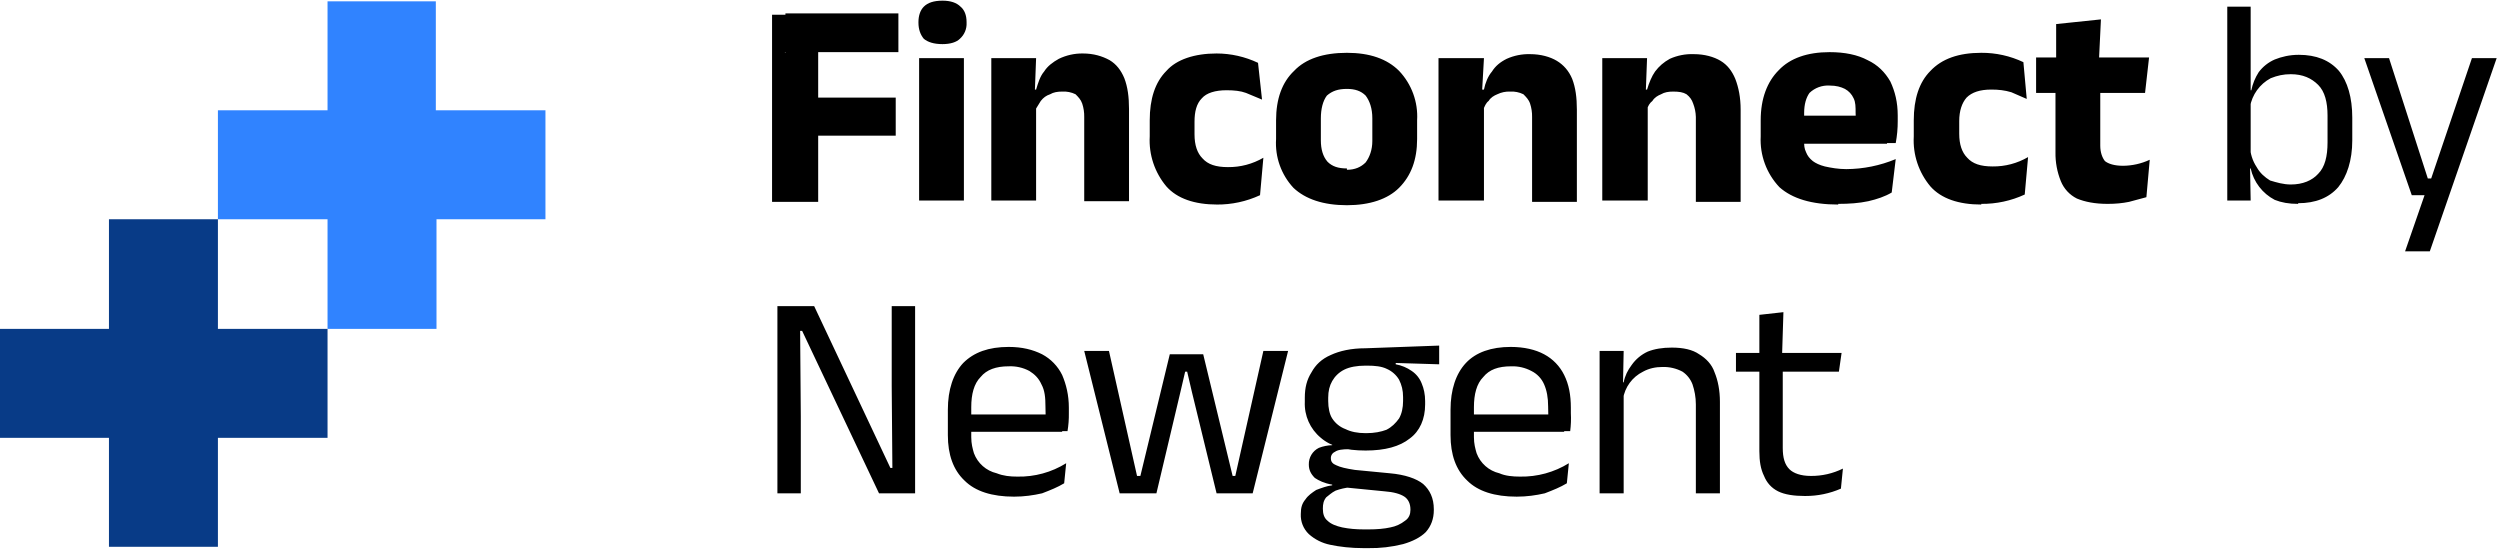
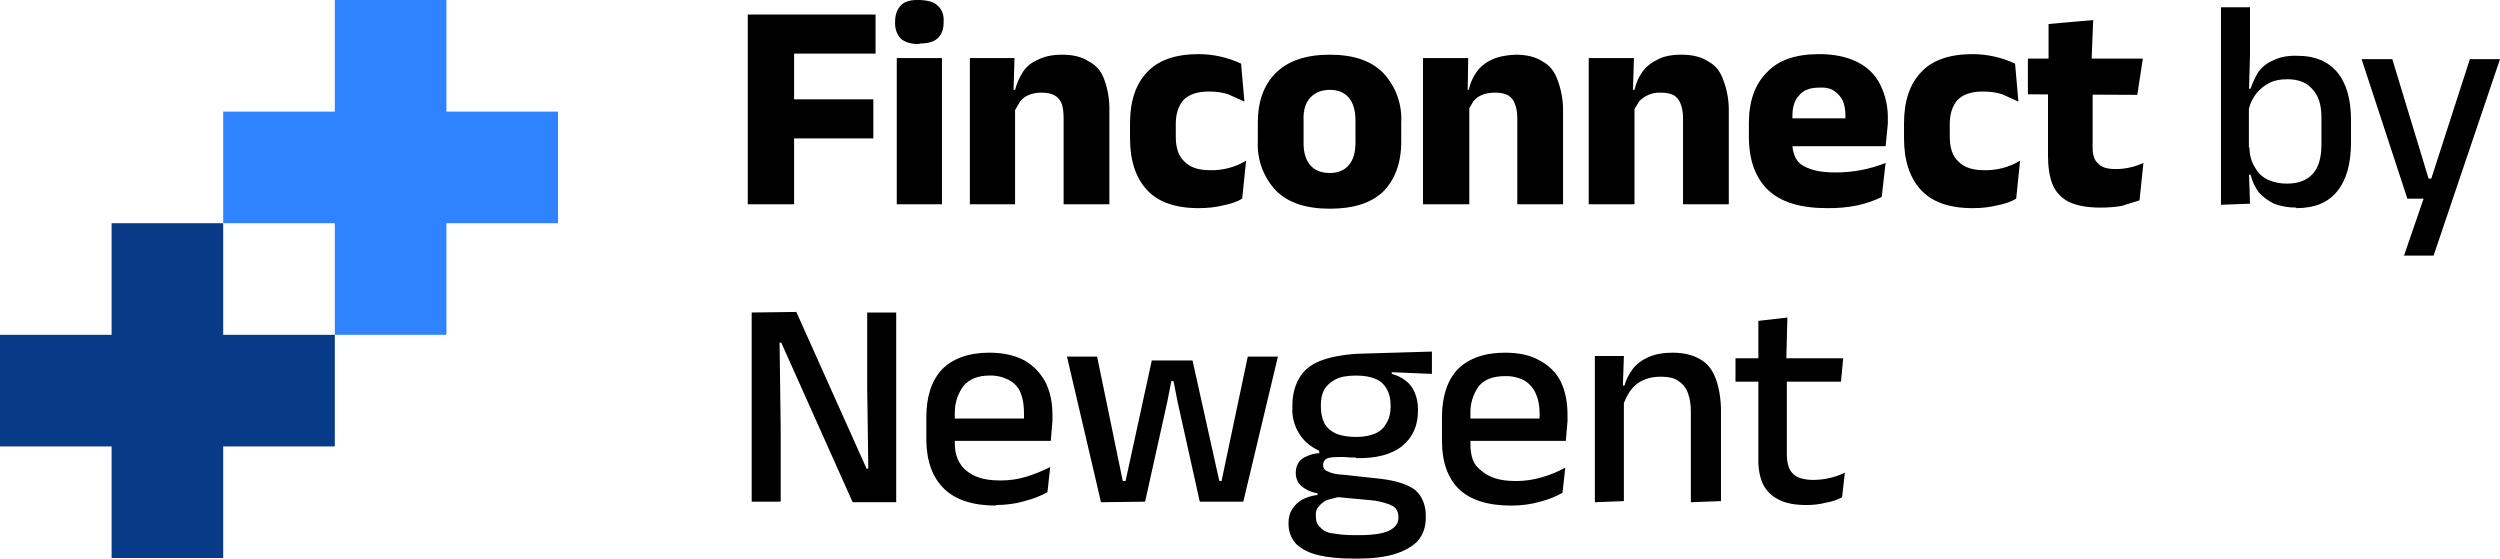
- <svg xmlns="http://www.w3.org/2000/svg" fill="none" viewBox="0 0 374 82">
-   <path fill="#3083FF" d="M65.2 16.5V.2H49v16.3H32.6v16.3H49v16.4h16.3V32.8h16.3V16.5H65.2Z" />
-   <path fill="#083B87" d="M32.6 49.2V32.8H16.3v16.4H0v16.3h16.3v16.3h16.3V65.5H49V49.2H32.6Z" />
-   <path fill="#000" d="M115.5 30V2.2h6.9v28h-6.9Zm4-9.7v-5.7H134v5.7h-14.5Zm-2-12.4V2h16.9v5.8h-17Zm20 22.1V8.7h6.7V30h-6.7ZM141 6.6c-1.3 0-2.2-.3-2.8-.8-.5-.6-.8-1.4-.8-2.4v-.1c0-1 .3-1.8.8-2.3.6-.6 1.5-.9 2.8-.9 1.2 0 2.1.3 2.7.9.6.5.9 1.3.9 2.3v.1a3 3 0 0 1-1 2.4c-.5.5-1.4.8-2.6.8ZM162.2 30V17.5a6 6 0 0 0-.3-2c-.2-.6-.6-1-1-1.4a4 4 0 0 0-2-.4c-.7 0-1.3.1-1.8.4-.6.2-1 .5-1.4 1l-.8 1.3-1-3h1.1c.3-1 .6-2 1.2-2.7.5-.8 1.3-1.4 2.2-1.9A8 8 0 0 1 162 8c1.6 0 2.9.4 4 1 1 .6 1.7 1.5 2.2 2.7.5 1.3.7 2.8.7 4.6v13.8h-6.7Zm-13.9 0V8.7h6.7l-.2 5.3.2.7V30h-6.7Zm33.8.6c-3.4 0-6-.9-7.6-2.7a10.7 10.7 0 0 1-2.5-7.5V18c0-3.2.8-5.7 2.5-7.4C176 8.9 178.7 8 182 8a14.5 14.5 0 0 1 6.2 1.4l.6 5.5-2.4-1c-.8-.3-1.8-.4-2.9-.4-1.7 0-3 .4-3.7 1.2-.8.8-1.1 2-1.1 3.5v1.9c0 1.6.4 2.8 1.2 3.6.8.9 2 1.3 3.8 1.3a10.3 10.3 0 0 0 5.3-1.4l-.5 5.6a15.1 15.1 0 0 1-6.5 1.4Zm19.4.1c-3.5 0-6.2-.9-8-2.6a9.8 9.8 0 0 1-2.6-7.3V18c0-3.2.9-5.7 2.7-7.4 1.7-1.8 4.4-2.7 7.9-2.7 3.4 0 6 .9 7.8 2.7A9.9 9.9 0 0 1 212 18v2.8c0 3.1-.9 5.5-2.7 7.3-1.7 1.7-4.4 2.6-7.8 2.6Zm0-5.3c1.2 0 2.1-.4 2.8-1.1.6-.8 1-1.9 1-3.2v-3.4c0-1.5-.4-2.6-1-3.4-.7-.7-1.6-1-2.8-1-1.3 0-2.2.3-3 1-.6.8-.9 2-.9 3.4V21c0 1.3.3 2.4 1 3.2.7.7 1.6 1 2.9 1Zm27.7 4.6V17.5a6 6 0 0 0-.3-2c-.2-.6-.6-1-1-1.4a4 4 0 0 0-2-.4 4 4 0 0 0-1.9.4c-.5.2-1 .5-1.3 1-.4.3-.6.8-.8 1.3l-1-3h1.1c.2-1 .6-2 1.2-2.7.5-.8 1.2-1.4 2.2-1.9a8 8 0 0 1 3.5-.7c1.6 0 3 .4 4 1s1.8 1.5 2.3 2.7c.5 1.3.7 2.8.7 4.6v13.8h-6.7Zm-14 0V8.7h6.8l-.3 5.3.3.7V30h-6.7Zm38.5 0V17.5a6 6 0 0 0-.4-2c-.2-.6-.5-1-1-1.4-.5-.3-1.1-.4-2-.4-.7 0-1.3.1-1.8.4-.5.2-1 .5-1.3 1-.4.3-.7.8-.8 1.3l-1-3h1c.3-1 .7-2 1.2-2.7.6-.8 1.3-1.4 2.2-1.9a8 8 0 0 1 3.6-.7c1.6 0 3 .4 4 1s1.7 1.5 2.2 2.7c.5 1.3.8 2.8.8 4.6v13.8h-6.7Zm-14 0V8.7h6.7l-.2 5.3.3.7V30h-6.7Zm35.3.6c-4 0-6.9-.9-8.8-2.6a10.3 10.3 0 0 1-2.8-7.6V18c0-3.3 1-5.8 2.7-7.5 1.7-1.8 4.3-2.7 7.6-2.7 2.3 0 4.2.4 5.7 1.2 1.5.7 2.6 1.8 3.4 3.2.7 1.5 1.1 3.1 1.1 5.1v.8a17.2 17.2 0 0 1-.3 3.3h-6a48.3 48.3 0 0 0 0-4.5c0-.9 0-1.6-.3-2.2a3 3 0 0 0-1.3-1.4c-.6-.3-1.3-.5-2.3-.5a4 4 0 0 0-3 1.1c-.5.7-.8 1.7-.8 3v4.3c0 .5 0 1 .3 1.6.2.5.5.9 1 1.3.4.3 1 .6 1.8.8.9.2 2 .4 3.2.4a19.5 19.5 0 0 0 7.4-1.5l-.6 5c-1 .6-2.2 1-3.5 1.3-1.4.3-2.9.4-4.5.4Zm-8-9.1v-4.2h15.3v4.2H267Zm29.4 9.1c-3.4 0-6-.9-7.6-2.7a10.7 10.7 0 0 1-2.5-7.5V18c0-3.2.8-5.7 2.5-7.4 1.7-1.8 4.2-2.7 7.6-2.7a14.5 14.5 0 0 1 6.3 1.4l.5 5.5-2.3-1c-1-.3-1.9-.4-3-.4-1.7 0-2.9.4-3.7 1.2-.7.8-1.1 2-1.1 3.5V20c0 1.6.4 2.8 1.2 3.6.8.9 2 1.3 3.8 1.3a10.3 10.3 0 0 0 5.3-1.4l-.5 5.6a15.1 15.1 0 0 1-6.5 1.4Zm18.9-.1c-1.9 0-3.4-.3-4.6-.8a5 5 0 0 1-2.4-2.6 11 11 0 0 1-.8-4.3v-12h6.7v11c0 1 .3 1.8.7 2.3.5.4 1.4.7 2.7.7a9.6 9.6 0 0 0 4-.9l-.5 5.6-2.6.7c-1 .2-2 .3-3.2.3ZM304.6 14V8.6h16.9l-.6 5.3h-16.3Zm3-4.8V3.6l6.7-.7-.3 6.2h-6.4Zm36.2 21.3c-1.4 0-2.5-.2-3.5-.6a7 7 0 0 1-3.6-4.7h-1.1l1-3.4a6 6 0 0 0 1 3.2c.5.9 1.2 1.5 2 2 1 .3 2 .6 3.1.6 1.8 0 3.2-.6 4.1-1.6 1-1 1.4-2.6 1.4-4.7v-4c0-2-.4-3.6-1.4-4.6-1-1-2.3-1.6-4.1-1.6-1.1 0-2 .2-3 .6a6 6 0 0 0-3.1 4.3l-.8-2.5h1a8 8 0 0 1 1.1-2.7 6 6 0 0 1 2.4-1.9c1-.4 2.2-.7 3.6-.7 2.6 0 4.6.8 6 2.4 1.3 1.6 2 4 2 7V21c0 3-.8 5.4-2.1 7-1.4 1.6-3.4 2.4-6 2.4Zm-10.6-.4V1h3.5v22.7l-.1 1 .1 5.3h-3.5Zm32.1-3.3-1.9.8 6.4-18.9h3.7l-10 28.9h-3.7l3.4-9.8 1.6 1.4h-4l-7.1-20.5h3.7l5.8 18h2Zm-243.5 19L133.2 70h.3l-.1-12.2v-12h3.5v28h-5.4L120 49.5h-.3l.1 12.8v11.5h-3.5v-28h5.5Zm29.9 28.5c-3.3 0-5.8-.8-7.4-2.4-1.7-1.6-2.5-3.9-2.5-6.8v-3.8c0-3 .8-5.4 2.3-7 1.6-1.6 3.8-2.4 6.8-2.4 2 0 3.6.4 5 1.1a7 7 0 0 1 3 3.1c.6 1.4 1 3 1 4.9v.8a14.9 14.9 0 0 1-.2 2.7h-3.3a46.5 46.5 0 0 0 0-3.7c0-1.3-.1-2.4-.6-3.3-.4-.9-1-1.5-1.8-2a6 6 0 0 0-3.1-.7c-1.9 0-3.3.5-4.2 1.6-1 1-1.4 2.6-1.4 4.5v4.5c0 1 .2 1.7.4 2.4a4.8 4.8 0 0 0 3.4 3c1 .4 2 .5 3.1.5a13.3 13.3 0 0 0 7.3-2l-.3 3c-1 .6-2 1-3.3 1.5-1.3.3-2.7.5-4.2.5Zm-8-9.8V62h15.2v2.6h-15.2Zm23.8 9.3-5.3-21.3h3.7l4.2 18.7h.5L175 53h5l4.4 18.2h.4l4.2-18.7h3.7l-5.3 21.3H182l-3.7-15.2-.7-3h-.3l-.7 3-3.6 15.2h-5.5Zm36.8-6.4c-3 0-5.2-.6-6.7-1.9a6.6 6.6 0 0 1-2.4-5.4v-.6c0-1.5.3-2.7 1-3.8.6-1.1 1.5-2 2.9-2.6 1.3-.6 3-1 5.2-1l11-.4v2.8l-6.5-.2v.2a6 6 0 0 1 2.4 1 4 4 0 0 1 1.5 1.9c.3.7.5 1.6.5 2.6v.5c0 2.2-.8 4-2.3 5.1-1.5 1.2-3.7 1.8-6.6 1.8Zm-.2 11.8h.6c1.3 0 2.4-.1 3.3-.3a5 5 0 0 0 2.2-1c.6-.4.8-1 .8-1.6v-.1c0-.8-.3-1.5-.9-1.9-.6-.4-1.6-.7-3-.8l-6.1-.6h1a9 9 0 0 0-2.2.5c-.6.3-1 .7-1.4 1-.4.5-.5 1-.5 1.7 0 .8.2 1.4.7 1.8.5.5 1.3.8 2.2 1 1 .2 2 .3 3.3.3ZM204 82c-1.9 0-3.6-.2-5-.5a6.8 6.8 0 0 1-3.2-1.6 3.9 3.9 0 0 1-1.2-3c0-1 .2-1.6.7-2.2.4-.6 1-1 1.6-1.4.8-.3 1.6-.6 2.4-.7v-.1c-1.2-.2-2-.6-2.6-1-.6-.6-.9-1.2-.9-2a2.7 2.7 0 0 1 1.5-2.5 6 6 0 0 1 2-.4v-.4l4.1 1h-1.6c-1 0-1.7.1-2.1.4a1 1 0 0 0-.6 1c0 .5.3.8.8 1 .6.3 1.5.5 2.8.7l5.2.5c2.3.2 4 .8 5 1.6 1 .9 1.6 2.1 1.6 3.8v.1c0 1.3-.4 2.4-1.2 3.3-.8.8-2 1.4-3.4 1.8a20 20 0 0 1-5.2.6h-.7Zm.4-17.2c1.2 0 2.2-.2 3-.5.8-.4 1.4-1 1.9-1.7.4-.7.6-1.6.6-2.6v-.6c0-1-.2-1.8-.6-2.6a4 4 0 0 0-1.8-1.6c-.8-.4-1.8-.5-3-.5h-.2c-1.3 0-2.4.2-3.2.6-.8.4-1.4 1-1.8 1.7-.4.7-.6 1.5-.6 2.5v.5c0 1 .2 2 .6 2.6a4 4 0 0 0 2 1.6c.8.4 1.8.6 3 .6Zm22.5 9.5c-3.3 0-5.8-.8-7.4-2.4-1.7-1.6-2.5-3.9-2.5-6.8v-3.8c0-3 .8-5.4 2.3-7 1.5-1.6 3.8-2.4 6.7-2.4 2 0 3.7.4 5 1.1a7 7 0 0 1 3 3.1c.7 1.4 1 3 1 4.9v.8a14.9 14.9 0 0 1-.1 2.7h-3.3a48.2 48.2 0 0 0 0-3.7c0-1.3-.2-2.4-.6-3.3a4 4 0 0 0-1.9-2 6 6 0 0 0-3-.7c-2 0-3.3.5-4.2 1.6-1 1-1.4 2.6-1.4 4.5v4.5c0 1 .2 1.7.4 2.4a4.8 4.8 0 0 0 3.4 3c.9.4 2 .5 3.1.5a13.4 13.4 0 0 0 7.3-2l-.3 3c-1 .6-2 1-3.3 1.5-1.3.3-2.7.5-4.2.5Zm-8-9.8V62H234v2.6h-15Zm34.8 9.3V60.5c0-1.1-.2-2.1-.5-3a4 4 0 0 0-1.5-1.9 6 6 0 0 0-3-.7c-1 0-2 .2-2.9.7a5.5 5.5 0 0 0-3 4.1l-.7-2.5h.8c.2-1 .6-1.8 1.2-2.6a6 6 0 0 1 2.4-2c1-.4 2.2-.6 3.6-.6 1.7 0 3.1.3 4.1 1 1 .6 1.9 1.5 2.3 2.7.5 1.2.8 2.7.8 4.4v13.7h-3.6Zm-14.4 0V52.5h3.6l-.1 5 .1.3v16h-3.6Zm30.7.4c-1.6 0-3-.2-4-.7-1-.5-1.7-1.3-2.1-2.3-.5-1-.7-2.2-.7-3.7V54h3.5v13c0 1.5.3 2.5 1 3.2.6.6 1.7 1 3.2 1a10.6 10.6 0 0 0 4.8-1.1l-.3 3a13.2 13.2 0 0 1-5.3 1.1Zm-10.3-18.6v-2.8h15.8l-.4 2.8h-15.4Zm3.5-2.5v-6l3.6-.4-.2 6.4h-3.4Z" />
+ <svg xmlns="http://www.w3.org/2000/svg" fill="none" viewBox="0 0 448 100">
+   <path fill="#3083ff" d="M80 20V0H60v20H40v20h20v20h20V40h20V20z" />
+   <path fill="#083b87" d="M40 60V40H20v20H0v20h20v20h20V80h20V60z" />
+   <path fill="#000" d="M134 36.6v-34h8.3v34zm4.8-11.8v-7h17.7v7zm-2.4-15.2v-7h20.5v7zM160.7 36.6V10.4h8.1v26.2zm4-28.7q-2.2 0-3.3-1a4 4 0 0 1-1-2.8v-.2q0-1.8 1-2.9t3.4-1 3.2 1q1.2 1 1.1 2.9V4q0 1.8-1 2.8t-3.3 1M190.6 36.6V21.2q0-1.5-.3-2.5a3 3 0 0 0-1.3-1.6q-.9-.5-2.4-.5-1.2 0-2.2.4t-1.6 1.2l-1 1.7-1.2-3.8h1.3q.5-1.8 1.4-3.2 1-1.5 2.7-2.2 1.8-.9 4.3-.9 3 0 4.8 1.2 2 1 2.8 3.3a15 15 0 0 1 .9 5.6v16.7zm-16.8 0V10.4h8l-.2 6.6.3.8v18.8zM214.8 37.3q-6.3 0-9.3-3.3t-3-9.2v-2.7q0-5.9 3-9.1 3-3.3 9.3-3.3a18 18 0 0 1 7.6 1.7l.6 6.8-2.9-1.3q-1.5-.5-3.5-.5-3 0-4.5 1.5-1.4 1.6-1.4 4.3v2.3q0 3 1.5 4.4 1.5 1.6 4.6 1.6a12 12 0 0 0 6.5-1.7l-.7 6.8q-1.3.8-3.4 1.2-2 .5-4.4.5M238.3 37.4q-6.4 0-9.6-3.2a12 12 0 0 1-3.3-8.9V22q0-5.8 3.3-9t9.6-3.2 9.5 3.2a12 12 0 0 1 3.3 9v3.4q0 5.7-3.3 9-3.2 3-9.5 3m0-6.4q2.2 0 3.4-1.4t1.2-4v-4q0-2.7-1.2-4.1t-3.4-1.4-3.5 1.4-1.2 4v4.2q0 2.5 1.2 3.9t3.5 1.4M271.9 36.6V21.2q0-1.5-.4-2.5a3 3 0 0 0-1.2-1.6q-.9-.5-2.4-.5-1.3 0-2.3.4t-1.6 1.2l-1 1.7-1.2-3.8h1.4q.4-1.8 1.4-3.2t2.7-2.2 4.3-.9q3 0 4.8 1.2 1.9 1 2.7 3.3a15 15 0 0 1 1 5.6v16.7zm-16.9 0V10.4h8.1L263 17l.3.8v18.8zM301.6 36.6V21.2q0-1.5-.4-2.5a3 3 0 0 0-1.2-1.6q-.9-.5-2.4-.5a5 5 0 0 0-3.9 1.6l-1 1.7-1.2-3.8h1.4q.4-1.8 1.4-3.2t2.7-2.2q1.6-.9 4.3-.9 3 0 4.8 1.2 1.9 1 2.7 3.3a15 15 0 0 1 1 5.6v16.7zm-16.9 0V10.4h8.1l-.2 6.6.3.8v18.8zM327.4 37.3q-7.1 0-10.5-3.2t-3.5-9.3v-2.7q0-6 3.3-9.2 3-3.2 9.3-3.2 4 0 6.8 1.4t4.1 4a13 13 0 0 1 1.4 6.1v1l-.4 4h-7.3l.1-5.5q0-1.6-.5-2.7-.5-1-1.5-1.7t-2.7-.6q-2.5 0-3.6 1.4-1.2 1.2-1.2 3.7v5.1q0 1 .4 2 .3.9 1.2 1.6.9.6 2.3 1 1.5.4 3.8.4a24 24 0 0 0 9-1.7l-.7 6.1q-1.8.9-4.3 1.5a26 26 0 0 1-5.5.5m-9.6-11.1v-5h18.5v5zM353.5 37.3q-6.3 0-9.3-3.3t-3-9.2v-2.7q0-5.9 3-9.1 3-3.3 9.3-3.3a18 18 0 0 1 7.6 1.7l.6 6.8-2.9-1.3q-1.5-.5-3.5-.5-3 0-4.5 1.5-1.4 1.6-1.4 4.3v2.3q0 3 1.5 4.4 1.5 1.6 4.6 1.6a12 12 0 0 0 6.5-1.7l-.7 6.8q-1.3.8-3.4 1.2-2 .5-4.4.5M376.4 37.2q-3.5 0-5.6-1a6 6 0 0 1-3-3.2q-.8-2-.8-5.2V13.2h8v13.3q0 2 1 2.8.8 1 3.2 1a12 12 0 0 0 4.9-1.1l-.7 6.7-3.2 1q-1.7.3-3.8.3m-13-20.3v-6.4H384L383 17zm3.7-5.8V4.3l8-.7-.3 7.5zM411.5 37.2q-2.2 0-4-.7-1.6-.8-2.7-2a9 9 0 0 1-1.5-3.2h-1.8l1.6-5q0 2.2 1 3.7.8 1.5 2.3 2.2a8 8 0 0 0 3.5.7q3 0 4.6-1.8 1.5-1.7 1.5-5.2V21q0-3.3-1.6-5-1.5-1.8-4.5-1.8-2 0-3.3.7a7 7 0 0 0-3.6 4.6l-1.2-3.6h1.5q.5-1.5 1.4-3 1-1.4 2.7-2.1 1.8-.9 4.4-.8 4.5 0 7 2.9 2.5 3 2.5 8.6v4q0 5.8-2.5 8.8-2.4 3-7.3 3m-13.5-.6V1.3h5.2v8.4L403 17v13.4l.2 6.1zM438 32l-2.7 1.2 7.3-22.6h5.4l-11.9 35.2h-5.3l4.2-12.2 2.3 2h-5.9l-8.2-25h5.5l6.5 21.4zM142.7 55.9 155.3 84h.3l-.2-14.7V56h5.2v34h-7.8L140 61.4h-.3l.2 15.3v13.2h-5.2V56zM178.5 90.6q-6.2 0-9.3-3T166 79v-4.2q0-5.6 2.8-8.6 3-3 8.5-3 3.7 0 6.3 1.4 2.4 1.4 3.7 3.8 1.3 2.5 1.3 6v1l-.3 3.6h-4.8V74q0-2.1-.6-3.6t-2.1-2.3a7 7 0 0 0-3.5-.8q-3 0-4.6 1.8a8 8 0 0 0-1.6 5v5.4q0 1.5.5 2.7t1.4 2a7 7 0 0 0 2.5 1.4q1.5.5 3.8.5 2.5 0 4.7-.7t4.2-1.7l-.5 4.5q-1.8 1-4.1 1.6-2.4.7-5.2.7M168.8 79v-4h18.5v4zM197.3 90l-6.1-26.1h5.4l4.6 22.3h.5l4.7-21.6h7.3l4.8 21.6h.4l4.7-22.3h5.4l-6.2 26H215l-4-18-.7-3.6h-.4l-.7 3.6-4 18zM243 82q-5.4 0-8.4-2.3a8 8 0 0 1-3-6.7v-.4q0-2.7 1.2-4.8t3.7-3.1 6.6-1.3l13.5-.4v4l-7.2-.3v.3q1.5.4 2.6 1.3 1 .8 1.5 2 .6 1.4.6 3v.3q0 4-2.8 6.3t-8.3 2.2m-.2 13.8h.7q2.3 0 3.8-.3 1.6-.3 2.4-1 .9-.7.9-1.8v-.1q0-1.4-1-2t-3.3-1l-7.5-.7h1.3l-2.3.6a4 4 0 0 0-1.5 1.2q-.6.6-.5 1.7 0 1.4.8 2 .9 1 2.4 1.1 1.6.3 3.8.3m-.3 4.2q-3.6 0-6.2-.6-2.5-.6-4-2-1.4-1.5-1.4-3.7 0-1.6.7-2.6a5 5 0 0 1 1.8-1.7 8 8 0 0 1 2.7-.8v-.3a6 6 0 0 1-2.9-1.3q-1-.9-1-2.4 0-1 .5-1.8a3 3 0 0 1 1.4-1.1q1-.5 2.3-.6v-.6l5.5 1.3h-2q-1.6 0-2.2.3-.6.4-.6 1.1 0 .9.9 1.2.9.5 3 .6l6.4.7q4.2.5 6.2 2 2 1.8 1.9 5 0 2.5-1.5 4.2-1.5 1.5-4.1 2.3-2.7.8-6.5.8zm.5-21.8q2 0 3.4-.6t2-1.8q.8-1.2.8-3v-.3q0-1.7-.7-2.9a4 4 0 0 0-2-1.8q-1.4-.6-3.5-.6-2.4 0-3.7.7t-2 1.8a6 6 0 0 0-.6 2.8v.4q0 1.6.7 3 .6 1 2 1.7 1.5.6 3.6.6M270.8 90.6q-6.3 0-9.4-3-3-3-3-8.6v-4.2q0-5.6 2.8-8.6 3-3 8.5-3 3.8 0 6.2 1.4 2.6 1.4 3.8 3.8 1.2 2.5 1.2 6v1l-.3 3.6h-4.8l.1-4.9q0-2.1-.7-3.6t-2-2.3a7 7 0 0 0-3.5-.8q-3.2 0-4.7 1.8a8 8 0 0 0-1.5 5v5.4q0 1.5.4 2.7t1.5 2a7 7 0 0 0 2.5 1.4q1.5.5 3.8.5 2.4 0 4.7-.7 2.1-.6 4.1-1.7l-.5 4.5q-1.7 1-4 1.6-2.4.7-5.2.7M261 79v-4h18.5v4zM303 90V73.7q0-1.8-.5-3.2t-1.7-2.2q-1-.8-3.2-.8-1.9 0-3.3.7t-2.2 1.9-1.3 2.7l-.8-3.7h1.1q.4-1.5 1.5-3 1-1.3 2.8-2.1t4.3-.8q3 0 5 1.2 1.8 1 2.7 3.3t1 5.5v16.6zm-17.2 0V63.8h5.2l-.2 6 .2.4v19.6zM323.7 90.5q-3.2 0-5-1a6 6 0 0 1-2.8-2.8q-.9-2-.8-4.8V66h5.1v15.4q0 2.4 1.1 3.5T325 86a13 13 0 0 0 5.6-1.3l-.5 4.4q-1.2.7-3 1-1.5.4-3.4.4M311 68.4v-4.2h19.3l-.4 4.2zm4.1-3.8v-7.1l5.2-.6-.2 7.7z" />
</svg>
